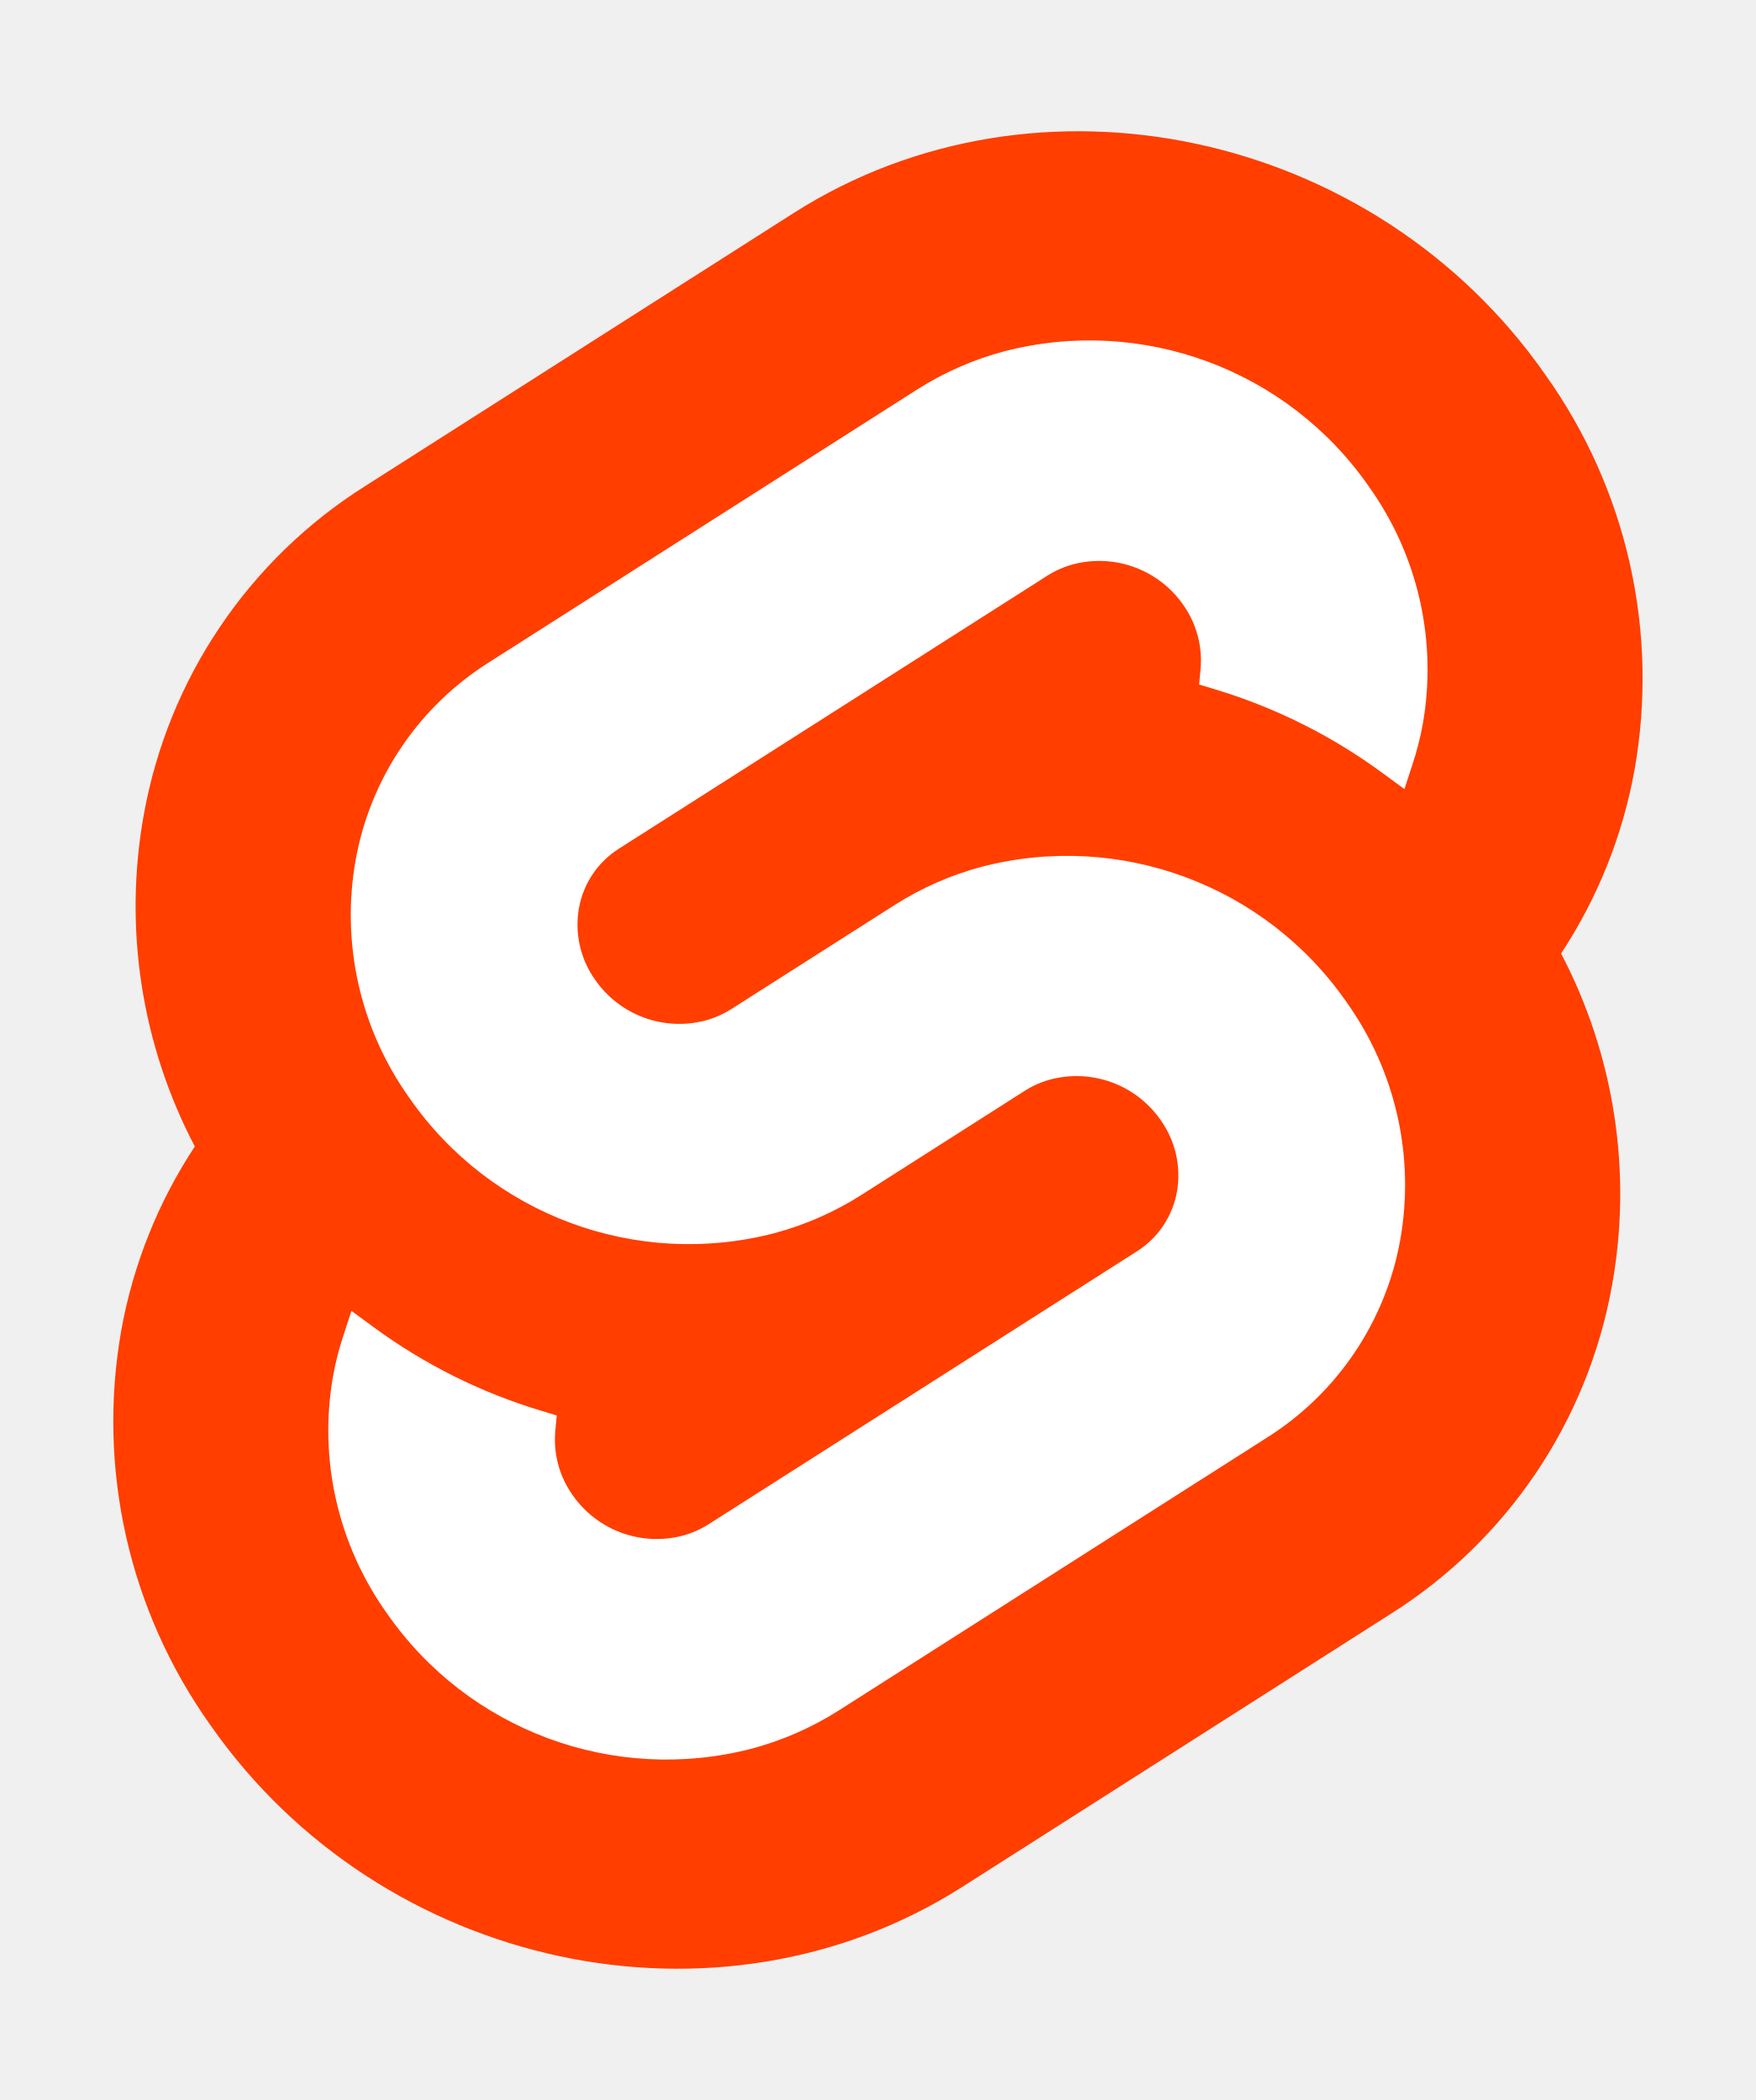
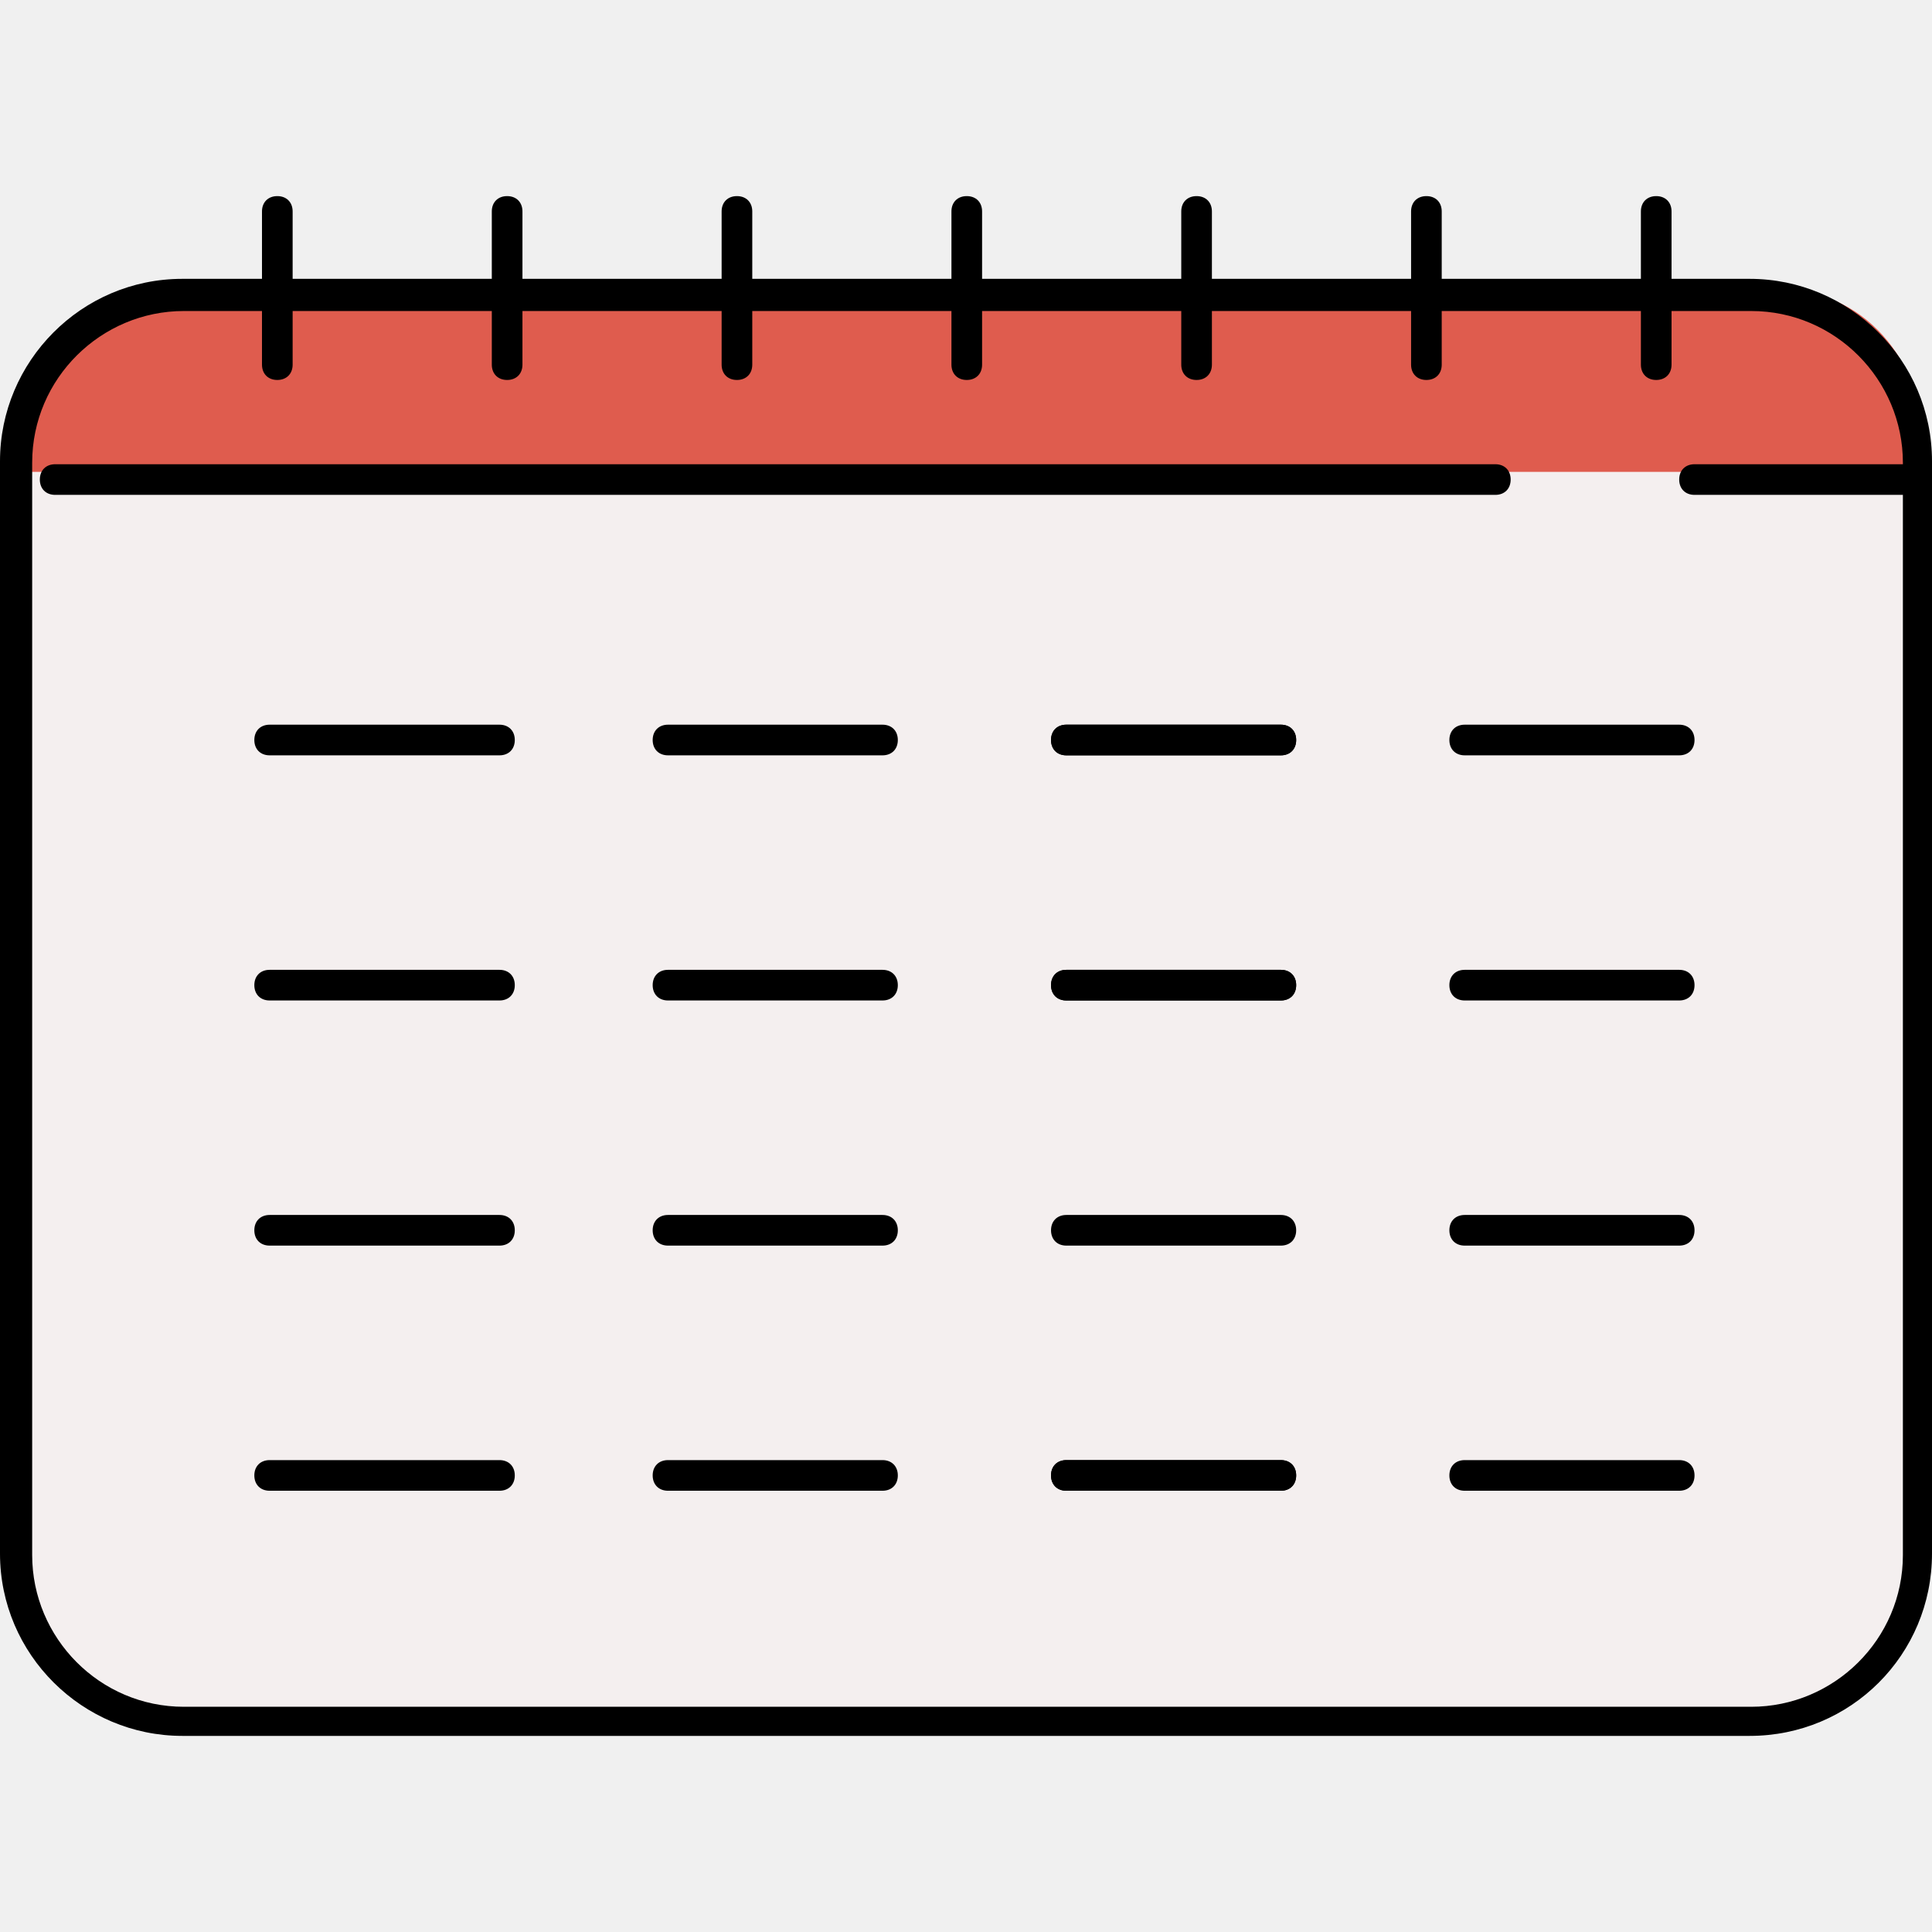
- <svg xmlns="http://www.w3.org/2000/svg" width="107" height="128" viewBox="0 0 107 128">
-   <path d="M94.157 22.819c-10.4-14.885-30.94-19.297-45.792-9.835L22.282 29.608A29.92 29.92 0 0 0 8.764 49.65a31.5 31.5 0 0 0 3.108 20.231 30 30 0 0 0-4.477 11.183 31.9 31.9 0 0 0 5.448 24.116c10.402 14.887 30.942 19.297 45.791 9.835l26.083-16.624A29.92 29.92 0 0 0 98.235 78.35a31.53 31.53 0 0 0-3.105-20.232 30 30 0 0 0 4.474-11.182 31.88 31.88 0 0 0-5.447-24.116" style="fill:#ff3e00" />
-   <path d="M45.817 106.582a20.72 20.72 0 0 1-22.237-8.243 19.17 19.17 0 0 1-3.277-14.503 18 18 0 0 1 .624-2.435l.49-1.498 1.337.981a33.6 33.6 0 0 0 10.203 5.098l.97.294-.09.968a5.85 5.85 0 0 0 1.052 3.878 6.24 6.24 0 0 0 6.695 2.485 5.8 5.8 0 0 0 1.603-.704L69.27 76.28a5.43 5.43 0 0 0 2.45-3.631 5.8 5.8 0 0 0-.987-4.371 6.24 6.24 0 0 0-6.698-2.487 5.7 5.7 0 0 0-1.6.704l-9.953 6.345a19 19 0 0 1-5.296 2.326 20.72 20.72 0 0 1-22.237-8.243 19.17 19.17 0 0 1-3.277-14.502 17.99 17.99 0 0 1 8.13-12.052l26.081-16.623a19 19 0 0 1 5.3-2.329 20.72 20.72 0 0 1 22.237 8.243 19.17 19.17 0 0 1 3.277 14.503 18 18 0 0 1-.624 2.435l-.49 1.498-1.337-.98a33.6 33.6 0 0 0-10.203-5.1l-.97-.294.09-.968a5.86 5.86 0 0 0-1.052-3.878 6.24 6.24 0 0 0-6.696-2.485 5.8 5.8 0 0 0-1.602.704L37.73 51.72a5.42 5.42 0 0 0-2.449 3.63 5.79 5.79 0 0 0 .986 4.372 6.24 6.24 0 0 0 6.698 2.486 5.8 5.8 0 0 0 1.602-.704l9.952-6.342a19 19 0 0 1 5.295-2.328 20.72 20.72 0 0 1 22.237 8.242 19.17 19.17 0 0 1 3.277 14.503 18 18 0 0 1-8.13 12.053l-26.081 16.622a19 19 0 0 1-5.3 2.328" style="fill:#fff" />
+ <svg xmlns="http://www.w3.org/2000/svg" height="800px" width="800px" version="1.1" id="Layer_1" viewBox="0 0 504.4 504.4" xml:space="preserve">
+   <path style="fill:#F4EFEF;" d="M498.4,118.8c0-24-19.6-43.6-43.6-43.6H45.6C21.6,75.2,2,94.8,2,118.8V404c0,24,19.6,43.6,43.6,43.6  h409.2c24,0,43.6-19.6,43.6-43.6L498.4,118.8L498.4,118.8z" />
+   <path style="fill:#DF5C4E;" d="M502.4,123.2V118c0-24-15.6-42.8-39.6-42.8H53.6C29.6,75.2,6.4,94,6.4,118v5.2H502.4z" />
+   <path d="M130.4,197.2h-60c-2.4,0-4-1.6-4-4s1.6-4,4-4h60c2.4,0,4,1.6,4,4S132.8,197.2,130.4,197.2z" />
+   <path d="M130.4,261.2h-60c-2.4,0-4-1.6-4-4c0-2.4,1.6-4,4-4h60c2.4,0,4,1.6,4,4C134.4,259.6,132.8,261.2,130.4,261.2z" />
+   <path d="M130.4,325.2h-60c-2.4,0-4-1.6-4-4s1.6-4,4-4h60c2.4,0,4,1.6,4,4S132.8,325.2,130.4,325.2z" />
+   <path d="M130.4,389.2h-60c-2.4,0-4-1.6-4-4s1.6-4,4-4h60c2.4,0,4,1.6,4,4S132.8,389.2,130.4,389.2z" />
+   <path d="M456.8,453.2H47.6C21.6,453.2,0,432,0,405.6V120.4c0-26,21.2-47.6,47.6-47.6h409.2c26,0,47.6,21.2,47.6,47.6v285.2  C504.4,432,483.2,453.2,456.8,453.2z M48,81.2c-21.6,0-39.6,17.6-39.6,39.6V406c0,21.6,17.6,39.6,39.6,39.6h409.2  c21.6,0,39.6-17.6,39.6-39.6V120.8c0-21.6-17.6-39.6-39.6-39.6L48,81.2L48,81.2z" />
+   <path d="M390.4,129.2h-376c-2.4,0-4-1.6-4-4s1.6-4,4-4h376c2.4,0,4,1.6,4,4S392.8,129.2,390.4,129.2z" />
+   <path d="M498.4,129.2h-56c-2.4,0-4-1.6-4-4s1.6-4,4-4h56c2.4,0,4,1.6,4,4S500.8,129.2,498.4,129.2z" />
+   <path d="M72.4,99.2c-2.4,0-4-1.6-4-4v-40c0-2.4,1.6-4,4-4s4,1.6,4,4v40C76.4,97.6,74.8,99.2,72.4,99.2z" />
+   <path d="M132.4,99.2c-2.4,0-4-1.6-4-4v-40c0-2.4,1.6-4,4-4s4,1.6,4,4v40C136.4,97.6,134.8,99.2,132.4,99.2z" />
+   <path d="M192.4,99.2c-2.4,0-4-1.6-4-4v-40c0-2.4,1.6-4,4-4s4,1.6,4,4v40C196.4,97.6,194.8,99.2,192.4,99.2z" />
+   <path d="M252.4,99.2c-2.4,0-4-1.6-4-4v-40c0-2.4,1.6-4,4-4s4,1.6,4,4v40C256.4,97.6,254.8,99.2,252.4,99.2z" />
+   <path d="M312.4,99.2c-2.4,0-4-1.6-4-4v-40c0-2.4,1.6-4,4-4s4,1.6,4,4v40C316.4,97.6,314.8,99.2,312.4,99.2z" />
+   <path d="M372.4,99.2c-2.4,0-4-1.6-4-4v-40c0-2.4,1.6-4,4-4s4,1.6,4,4v40C376.4,97.6,374.8,99.2,372.4,99.2z" />
+   <path d="M432.4,99.2c-2.4,0-4-1.6-4-4v-40c0-2.4,1.6-4,4-4s4,1.6,4,4v40C436.4,97.6,434.8,99.2,432.4,99.2z" />
+   <path d="M230.4,197.2h-56c-2.4,0-4-1.6-4-4s1.6-4,4-4h56c2.4,0,4,1.6,4,4S232.8,197.2,230.4,197.2z" />
+   <path d="M230.4,261.2h-56c-2.4,0-4-1.6-4-4c0-2.4,1.6-4,4-4h56c2.4,0,4,1.6,4,4C234.4,259.6,232.8,261.2,230.4,261.2z" />
+   <path d="M230.4,325.2h-56c-2.4,0-4-1.6-4-4s1.6-4,4-4h56c2.4,0,4,1.6,4,4S232.8,325.2,230.4,325.2z" />
+   <path d="M230.4,389.2h-56c-2.4,0-4-1.6-4-4s1.6-4,4-4h56c2.4,0,4,1.6,4,4S232.8,389.2,230.4,389.2z" />
+   <path id="SVGCleanerId_0" d="M334.4,197.2h-56c-2.4,0-4-1.6-4-4s1.6-4,4-4h56c2.4,0,4,1.6,4,4S336.8,197.2,334.4,197.2z" />
+   <path id="SVGCleanerId_1" d="M334.4,261.2h-56c-2.4,0-4-1.6-4-4c0-2.4,1.6-4,4-4h56c2.4,0,4,1.6,4,4  C338.4,259.6,336.8,261.2,334.4,261.2z" />
+   <path d="M334.4,325.2h-56c-2.4,0-4-1.6-4-4s1.6-4,4-4h56c2.4,0,4,1.6,4,4S336.8,325.2,334.4,325.2z" />
+   <path id="SVGCleanerId_2" d="M334.4,389.2h-56c-2.4,0-4-1.6-4-4s1.6-4,4-4h56c2.4,0,4,1.6,4,4S336.8,389.2,334.4,389.2z" />
+   <g>
+     <path id="SVGCleanerId_0_1_" d="M334.4,197.2h-56c-2.4,0-4-1.6-4-4s1.6-4,4-4h56c2.4,0,4,1.6,4,4S336.8,197.2,334.4,197.2z" />
+   </g>
+   <g>
+     <path id="SVGCleanerId_1_1_" d="M334.4,261.2h-56c-2.4,0-4-1.6-4-4c0-2.4,1.6-4,4-4h56c2.4,0,4,1.6,4,4   C338.4,259.6,336.8,261.2,334.4,261.2z" />
+   </g>
+   <g>
+     <path id="SVGCleanerId_2_1_" d="M334.4,389.2h-56c-2.4,0-4-1.6-4-4s1.6-4,4-4h56c2.4,0,4,1.6,4,4S336.8,389.2,334.4,389.2z" />
+   </g>
+   <path d="M438.4,197.2h-56c-2.4,0-4-1.6-4-4s1.6-4,4-4h56c2.4,0,4,1.6,4,4S440.8,197.2,438.4,197.2z" />
+   <path d="M438.4,261.2h-56c-2.4,0-4-1.6-4-4c0-2.4,1.6-4,4-4h56c2.4,0,4,1.6,4,4C442.4,259.6,440.8,261.2,438.4,261.2z" />
+   <path d="M438.4,325.2h-56c-2.4,0-4-1.6-4-4s1.6-4,4-4h56c2.4,0,4,1.6,4,4S440.8,325.2,438.4,325.2z" />
+   <path d="M438.4,389.2h-56c-2.4,0-4-1.6-4-4s1.6-4,4-4h56c2.4,0,4,1.6,4,4S440.8,389.2,438.4,389.2z" />
</svg>
